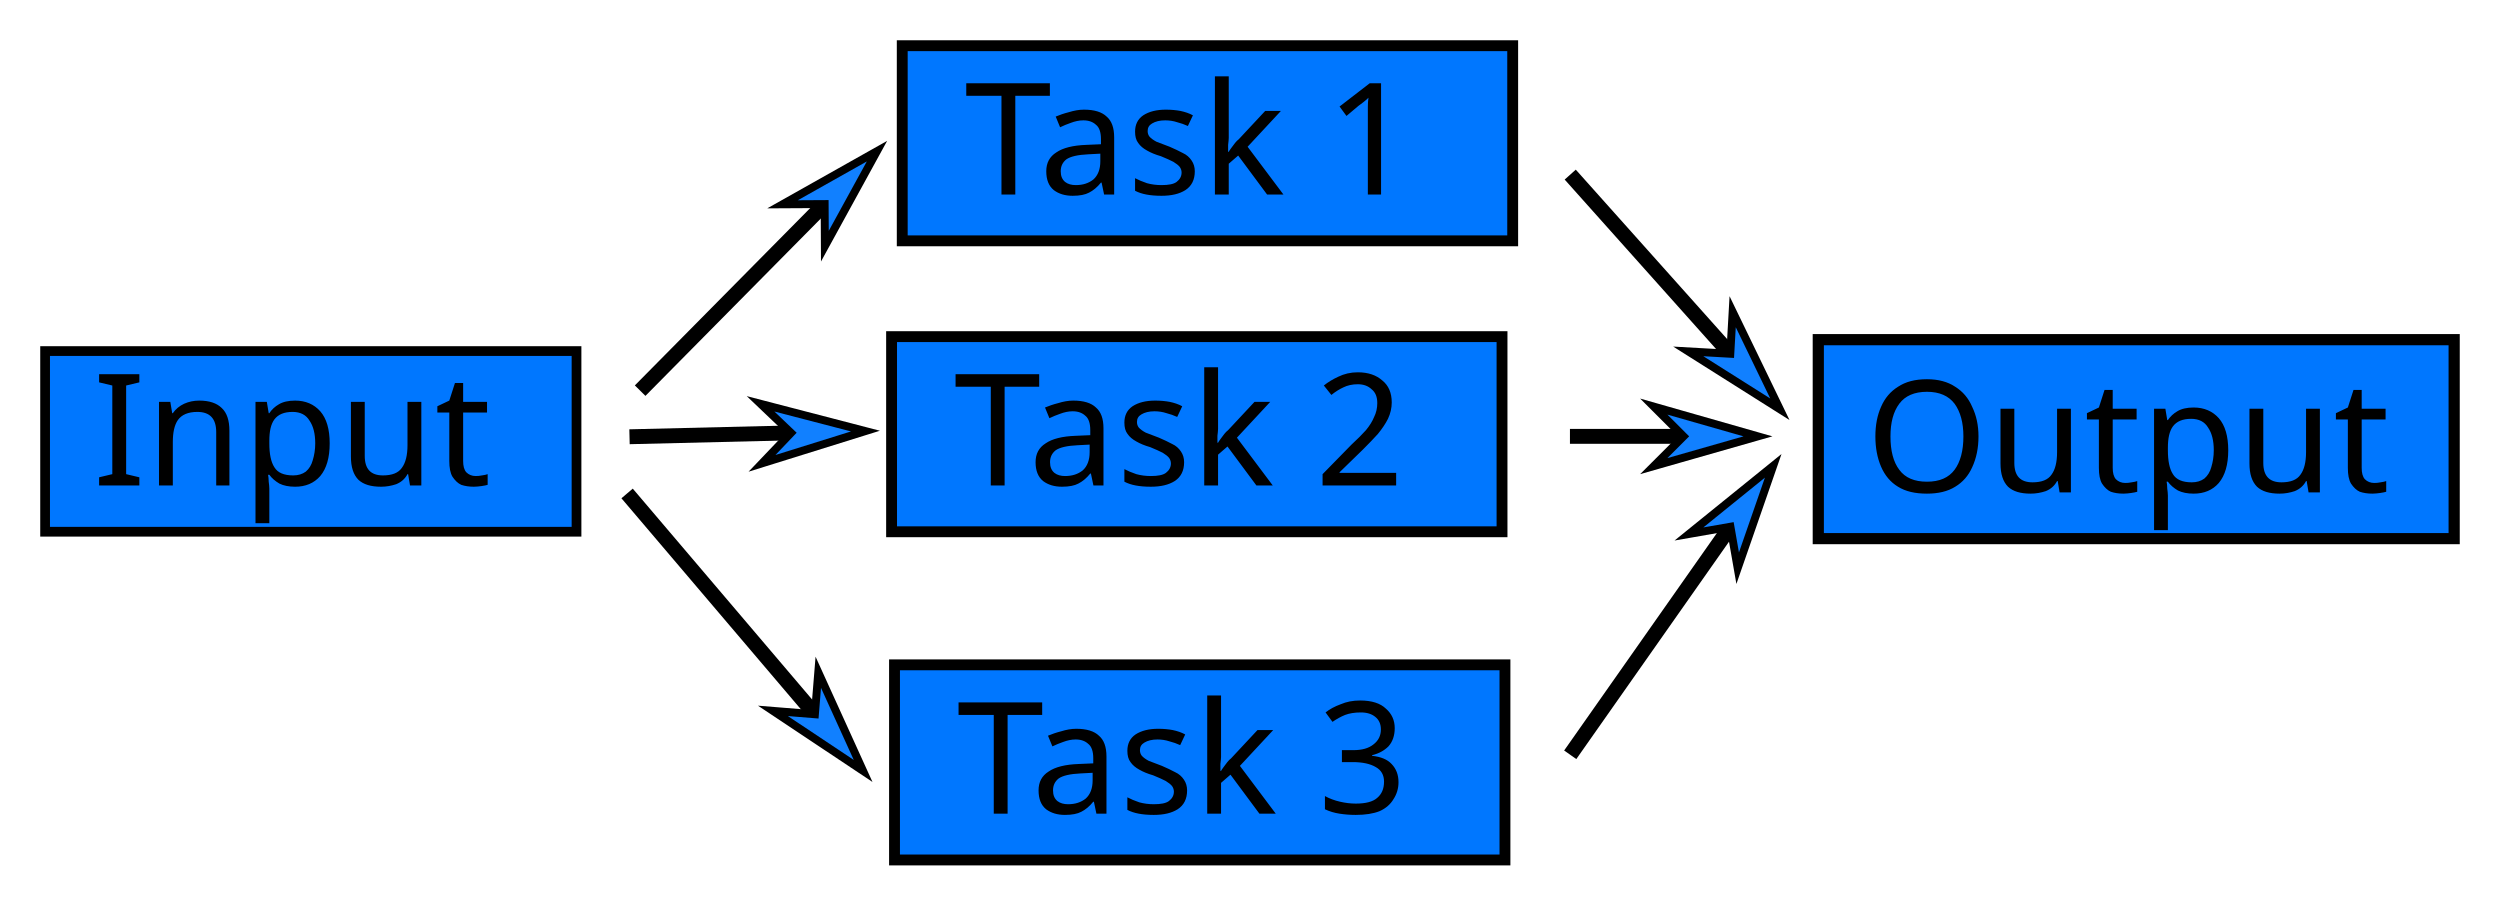
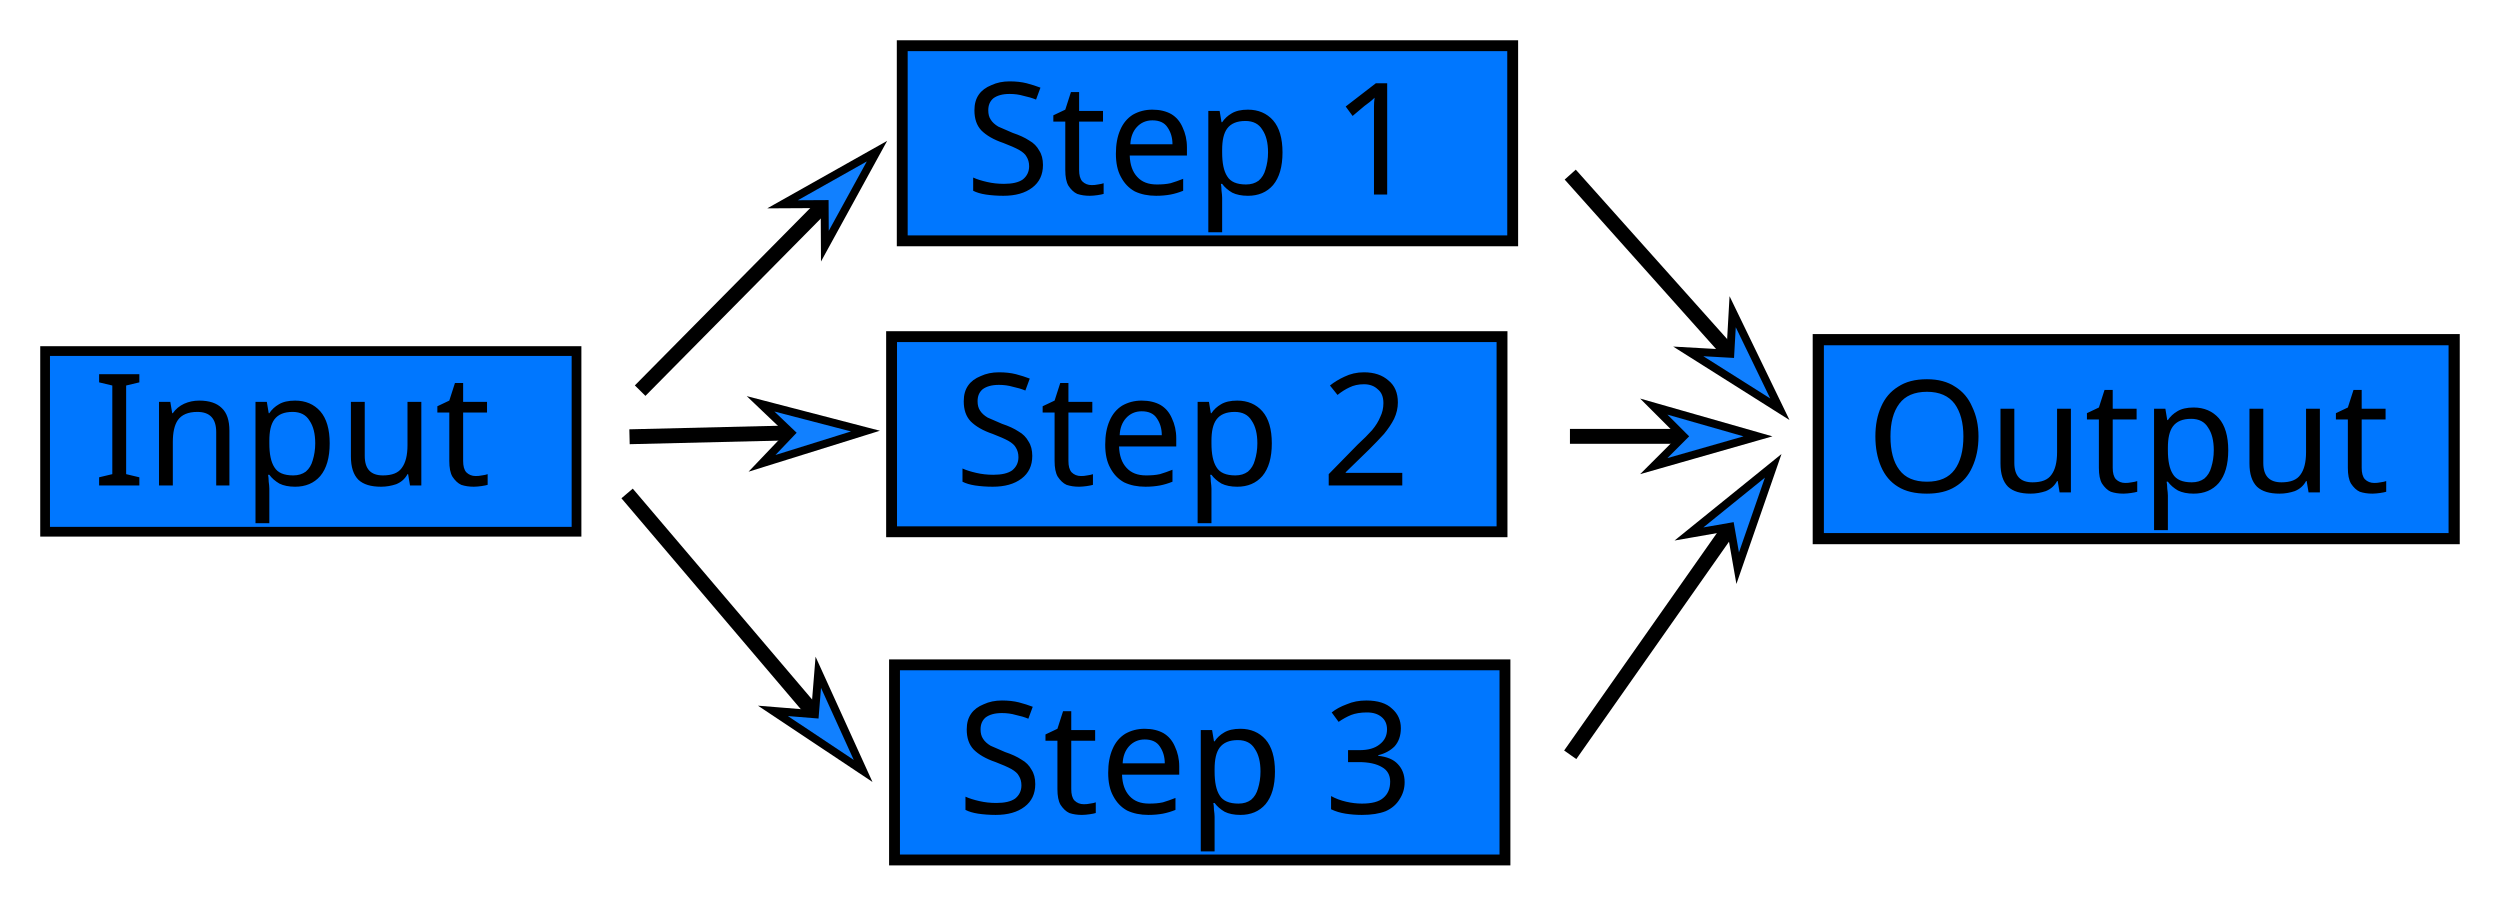
<svg xmlns="http://www.w3.org/2000/svg" width="62.131mm" height="22.507mm" viewBox="0 0 62.131 22.507" version="1.1" id="svg8">
  <defs id="defs2">
    <marker orient="auto" refY="0" refX="0" id="Arrow1Mend" style="overflow:visible">
      <path id="path4560" d="M 0,0 5,-5 -12.5,0 5,5 Z" style="fill:#1180ff;fill-opacity:1;fill-rule:evenodd;stroke:#000000;stroke-width:1pt;stroke-opacity:1" transform="matrix(-0.4,0,0,-0.4,-4,0)" />
    </marker>
    <marker orient="auto" refY="0" refX="0" id="Arrow1Lend" style="overflow:visible">
      <path id="path4554" d="M 0,0 5,-5 -12.5,0 5,5 Z" style="fill:#1180ff;fill-opacity:1;fill-rule:evenodd;stroke:#000000;stroke-width:1pt;stroke-opacity:1" transform="matrix(-0.8,0,0,-0.8,-10,0)" />
    </marker>
    <marker orient="auto" refY="0" refX="0" id="Arrow1Mend-1" style="overflow:visible">
      <path id="path4560-7" d="M 0,0 5,-5 -12.5,0 5,5 Z" style="fill:#1180ff;fill-opacity:1;fill-rule:evenodd;stroke:#000000;stroke-width:1pt;stroke-opacity:1" transform="matrix(-0.4,0,0,-0.4,-4,0)" />
    </marker>
    <marker orient="auto" refY="0" refX="0" id="Arrow1Mend-4" style="overflow:visible">
      <path id="path4560-1" d="M 0,0 5,-5 -12.5,0 5,5 Z" style="fill:#1180ff;fill-opacity:1;fill-rule:evenodd;stroke:#000000;stroke-width:1pt;stroke-opacity:1" transform="matrix(-0.4,0,0,-0.4,-4,0)" />
    </marker>
    <marker orient="auto" refY="0" refX="0" id="Arrow1Mend-4-8" style="overflow:visible">
      <path id="path4560-1-9" d="M 0,0 5,-5 -12.5,0 5,5 Z" style="fill:#1180ff;fill-opacity:1;fill-rule:evenodd;stroke:#000000;stroke-width:1pt;stroke-opacity:1" transform="matrix(-0.4,0,0,-0.4,-4,0)" />
    </marker>
    <marker orient="auto" refY="0" refX="0" id="Arrow1Mend-1-7" style="overflow:visible">
      <path id="path4560-7-2" d="M 0,0 5,-5 -12.5,0 5,5 Z" style="fill:#1180ff;fill-opacity:1;fill-rule:evenodd;stroke:#000000;stroke-width:1pt;stroke-opacity:1" transform="matrix(-0.4,0,0,-0.4,-4,0)" />
    </marker>
    <marker orient="auto" refY="0" refX="0" id="Arrow1Mend-1-8" style="overflow:visible">
      <path id="path4560-7-0" d="M 0,0 5,-5 -12.5,0 5,5 Z" style="fill:#1180ff;fill-opacity:1;fill-rule:evenodd;stroke:#000000;stroke-width:1pt;stroke-opacity:1" transform="matrix(-0.4,0,0,-0.4,-4,0)" />
    </marker>
    <marker orient="auto" refY="0" refX="0" id="Arrow1Mend-1-83" style="overflow:visible">
      <path id="path4560-7-5" d="M 0,0 5,-5 -12.5,0 5,5 Z" style="fill:#1180ff;fill-opacity:1;fill-rule:evenodd;stroke:#000000;stroke-width:1pt;stroke-opacity:1" transform="matrix(-0.4,0,0,-0.4,-4,0)" />
    </marker>
  </defs>
  <g id="layer1" transform="translate(0.1388909,-268.8646)">
    <rect style="opacity:1;fill:#0077ff;fill-opacity:1;stroke:#000000;stroke-width:0.242;stroke-linecap:square;stroke-linejoin:miter;stroke-miterlimit:4;stroke-dasharray:none;stroke-opacity:1;paint-order:normal" id="rect4518" width="4.49" height="13.207" x="277.59" y="-14.189" ry="0.977" rx="0" transform="rotate(90)" />
    <text xml:space="preserve" style="font-style:normal;font-weight:normal;font-size:10.583px;line-height:1.25;font-family:sans-serif;letter-spacing:0px;word-spacing:0px;fill:#000000;fill-opacity:1;stroke:none;stroke-width:0.265" x="2.168" y="280.929" id="text4526">
      <tspan id="tspan4524" x="2.168" y="280.929" style="font-size:3.881px;stroke-width:0.265">Input</tspan>
    </text>
    <rect style="opacity:1;fill:#0077ff;fill-opacity:1;stroke:#000000;stroke-width:0.27;stroke-linecap:square;stroke-linejoin:miter;stroke-miterlimit:4;stroke-dasharray:none;stroke-opacity:1;paint-order:normal" id="rect4518-2" width="4.85" height="15.171" x="270" y="-37.455" ry="1.122" rx="0" transform="rotate(90)" />
    <text xml:space="preserve" style="font-style:normal;font-weight:normal;font-size:10.583px;line-height:1.25;font-family:sans-serif;letter-spacing:0px;word-spacing:0px;fill:#000000;fill-opacity:1;stroke:none;stroke-width:0.265" x="23.843" y="273.699" id="text4526-8">
-       <tspan id="tspan4524-5" x="23.843" y="273.699" style="font-size:3.881px;stroke-width:0.265">Task 1</tspan>
+       <tspan id="tspan4524-5" x="23.843" y="273.699" style="font-size:3.881px;stroke-width:0.265">Step 1</tspan>
    </text>
    <path style="fill:#1180ff;fill-opacity:1;stroke:#000000;stroke-width:0.37;stroke-linecap:butt;stroke-linejoin:miter;stroke-miterlimit:4;stroke-dasharray:none;stroke-opacity:1;marker-end:url(#Arrow1Mend)" d="m 15.77,278.573 5.626,-5.689" id="path4549" />
    <rect style="opacity:1;fill:#0077ff;fill-opacity:1;stroke:#000000;stroke-width:0.278;stroke-linecap:square;stroke-linejoin:miter;stroke-miterlimit:4;stroke-dasharray:none;stroke-opacity:1;paint-order:normal" id="rect4518-20" width="4.945" height="15.803" x="277.306" y="-60.853" ry="1.169" rx="0" transform="rotate(90)" />
    <text xml:space="preserve" style="font-style:normal;font-weight:normal;font-size:10.583px;line-height:1.25;font-family:sans-serif;letter-spacing:0px;word-spacing:0px;fill:#000000;fill-opacity:1;stroke:none;stroke-width:0.265" x="46.236" y="281.1" id="text4526-7">
      <tspan id="tspan4524-4" x="46.236" y="281.1" style="font-size:3.881px;stroke-width:0.265">Output</tspan>
      <tspan x="46.236" y="294.329" style="font-size:3.881px;stroke-width:0.265" id="tspan5283" />
    </text>
    <path style="fill:#1180ff;fill-opacity:1;stroke:#000000;stroke-width:0.37;stroke-linecap:butt;stroke-linejoin:miter;stroke-miterlimit:4;stroke-dasharray:none;stroke-opacity:1;marker-end:url(#Arrow1Mend-1)" d="m 38.878,279.709 h 4.303" id="path4549-3" />
    <rect style="opacity:1;fill:#0077ff;fill-opacity:1;stroke:#000000;stroke-width:0.27;stroke-linecap:square;stroke-linejoin:miter;stroke-miterlimit:4;stroke-dasharray:none;stroke-opacity:1;paint-order:normal" id="rect4518-2-0" width="4.85" height="15.171" x="277.23" y="-37.19" ry="1.122" rx="0" transform="rotate(90)" />
    <text xml:space="preserve" style="font-style:normal;font-weight:normal;font-size:10.583px;line-height:1.25;font-family:sans-serif;letter-spacing:0px;word-spacing:0px;fill:#000000;fill-opacity:1;stroke:none;stroke-width:0.265" x="23.579" y="280.93" id="text4526-8-9">
-       <tspan id="tspan4524-5-2" x="23.579" y="280.93" style="font-size:3.881px;stroke-width:0.265">Task 2</tspan>
+       <tspan id="tspan4524-5-2" x="23.579" y="280.93" style="font-size:3.881px;stroke-width:0.265">Step 2</tspan>
    </text>
    <path style="fill:#1180ff;fill-opacity:1;stroke:#000000;stroke-width:0.37;stroke-linecap:butt;stroke-linejoin:miter;stroke-miterlimit:4;stroke-dasharray:none;stroke-opacity:1;marker-end:url(#Arrow1Mend-4)" d="m 15.506,279.719 5.494,-0.132" id="path4549-0" />
    <rect style="opacity:1;fill:#0077ff;fill-opacity:1;stroke:#000000;stroke-width:0.27;stroke-linecap:square;stroke-linejoin:miter;stroke-miterlimit:4;stroke-dasharray:none;stroke-opacity:1;paint-order:normal" id="rect4518-2-0-5" width="4.85" height="15.171" x="285.387" y="-37.263" ry="1.122" rx="0" transform="rotate(90)" />
    <text xml:space="preserve" style="font-style:normal;font-weight:normal;font-size:10.583px;line-height:1.25;font-family:sans-serif;letter-spacing:0px;word-spacing:0px;fill:#000000;fill-opacity:1;stroke:none;stroke-width:0.265" x="23.651" y="289.087" id="text4526-8-9-9">
-       <tspan id="tspan4524-5-2-4" x="23.651" y="289.087" style="font-size:3.881px;stroke-width:0.265">Task 3</tspan>
+       <tspan id="tspan4524-5-2-4" x="23.651" y="289.087" style="font-size:3.881px;stroke-width:0.265">Step 3</tspan>
    </text>
    <path style="fill:#1180ff;fill-opacity:1;stroke:#000000;stroke-width:0.37;stroke-linecap:butt;stroke-linejoin:miter;stroke-miterlimit:4;stroke-dasharray:none;stroke-opacity:1;marker-end:url(#Arrow1Mend-4-8)" d="m 15.446,281.128 5.626,6.615" id="path4549-0-4" />
    <path style="fill:#1180ff;fill-opacity:1;stroke:#000000;stroke-width:0.37;stroke-linecap:butt;stroke-linejoin:miter;stroke-miterlimit:4;stroke-dasharray:none;stroke-opacity:1;marker-end:url(#Arrow1Mend-1-7)" d="m 38.885,287.623 4.832,-6.879" id="path4549-3-9" />
    <path style="fill:#1180ff;fill-opacity:1;stroke:#000000;stroke-width:0.37;stroke-linecap:butt;stroke-linejoin:miter;stroke-miterlimit:4;stroke-dasharray:none;stroke-opacity:1;marker-end:url(#Arrow1Mend-1-83)" d="m 38.885,273.204 4.964,5.556" id="path4549-3-0" />
  </g>
</svg>
